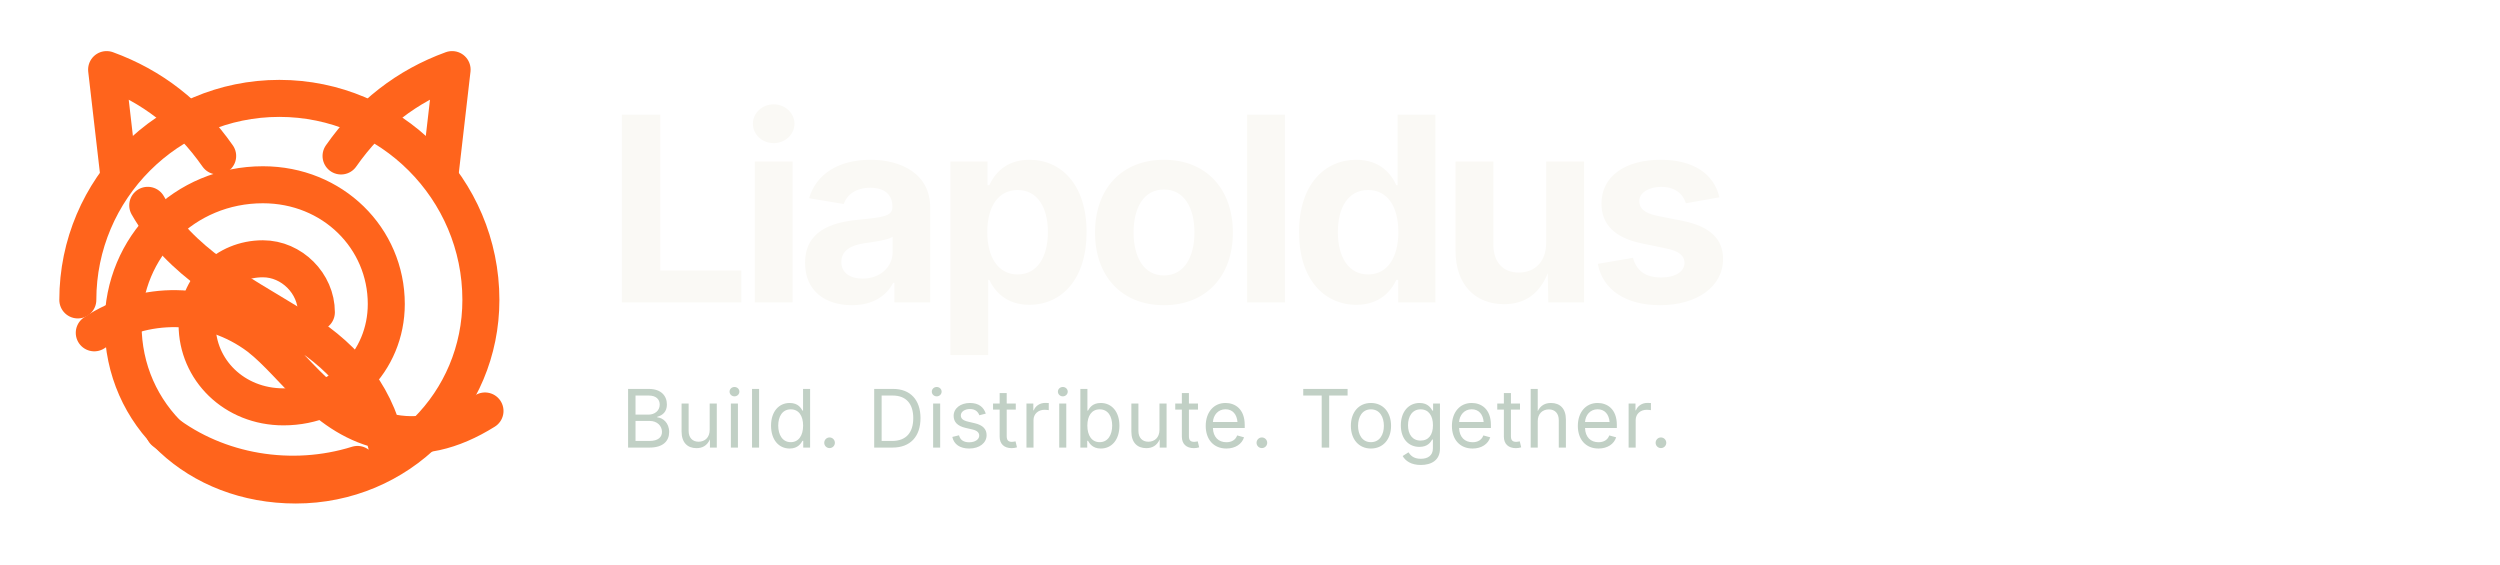
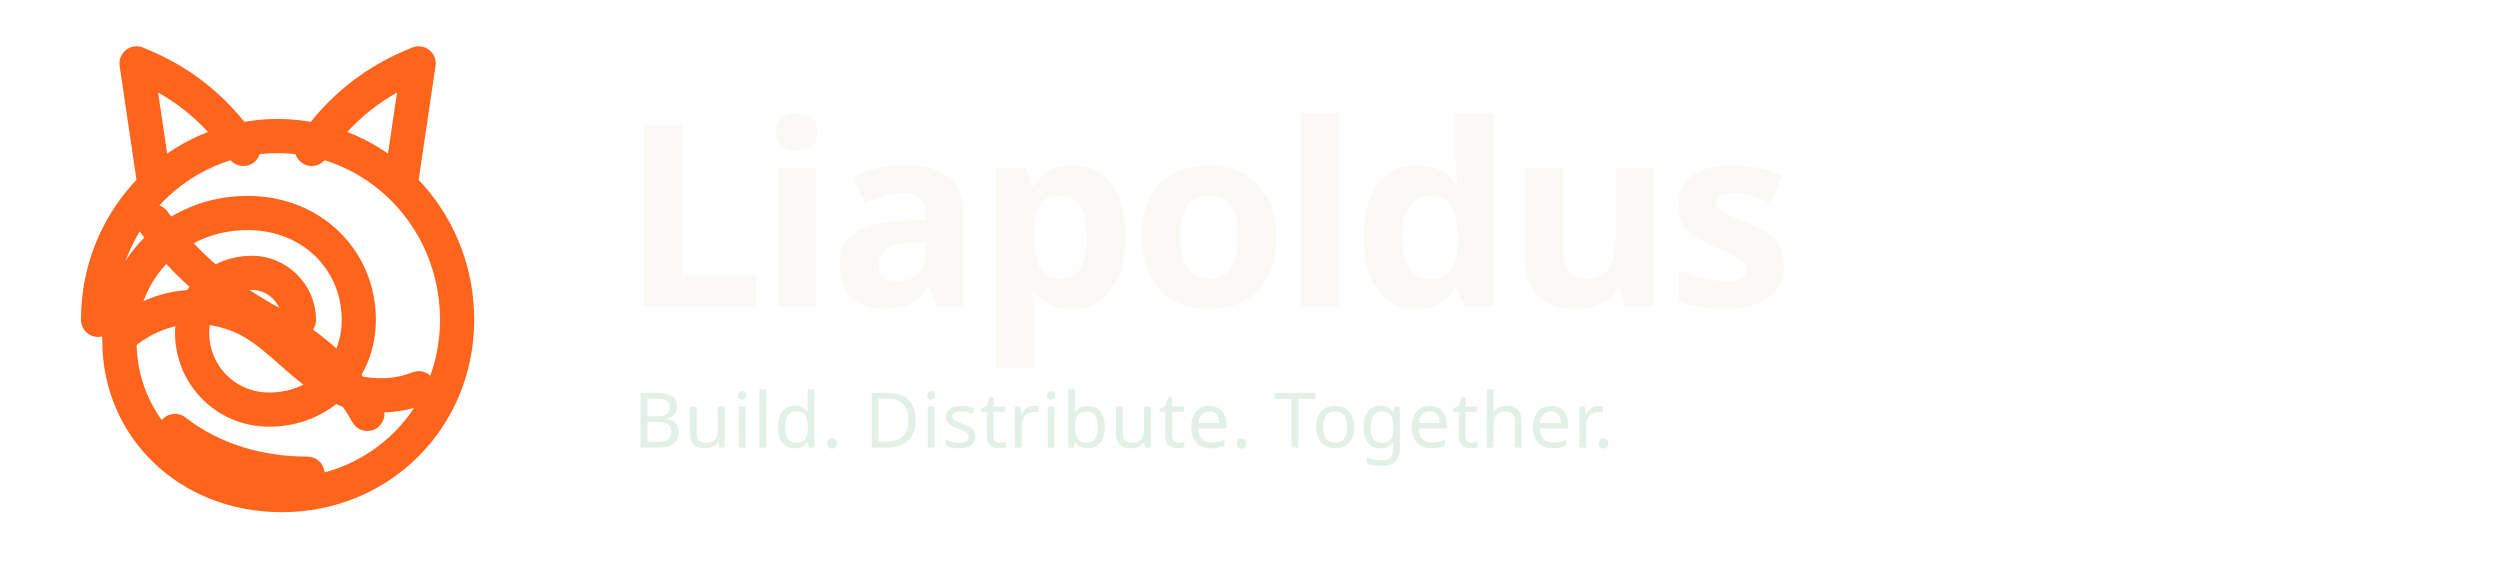
- <svg xmlns="http://www.w3.org/2000/svg" viewBox="0 0 620 140" fill="none">
-   <g transform="translate(4 4) scale(1.02)">
-     <path d="M25 39 22 13c11 4 20 11 27 21m54 5 3-26c-11 4-20 11-27 21" stroke="#FF641C" stroke-width="9" stroke-linecap="round" stroke-linejoin="round" />
-     <path d="M15 69c0-27 22-49 49-49s49 22 49 49c0 25-20 45-45 45-24 0-42-17-42-39 0-19 15-34 34-34 17 0 30 13 30 29 0 14-11 25-25 25-12 0-21-9-21-20 0-9 7-16 16-16 7 0 13 6 13 13" stroke="#FF641C" stroke-width="9" stroke-linecap="round" />
-     <path d="M19 77c12-8 28-8 40 1 9 7 16 20 31 23 8 2 16 0 24-5M32 46c8 14 22 21 35 29 12 7 20 16 23 29M36 101c13 10 31 13 47 8" stroke="#FF641C" stroke-width="9" stroke-linecap="round" />
+ <svg xmlns="http://www.w3.org/2000/svg" viewBox="0 0 620 140" role="img" aria-labelledby="title">
+   <g transform="translate(1 3) scale(1.06)">
+     <g fill="none" stroke="#FF641C" stroke-width="8" stroke-linecap="round" stroke-linejoin="round">
+       <path d="M35 39 31 12c10 4 18 10 25 20M93 39l4-27c-10 4-18 10-25 20" />
+       <path d="M22 72c0-24 19-43 42-43s42 19 42 43c0 23-18 41-41 41-22 0-38-16-38-36 0-17 13-30 30-30 15 0 26 11 26 25 0 12-9 21-21 21-10 0-18-8-18-18 0-8 6-14 14-14 6 0 11 5 11 11" />
+       <path d="M27 76c8-7 18-9 28-5 10 4 16 15 27 18 5 1 10 1 15-1M35 49c8 11 17 18 28 24 10 6 17 12 22 21M40 98c9 7 20 10 31 10" />
+     </g>
  </g>
-   <text x="150" y="75" fill="#FAF9F5" font-family="Inter, Manrope, Arial, sans-serif" font-size="64" font-weight="750" letter-spacing="-3">Liapoldus</text>
-   <text x="154" y="111" fill="#C1D0C5" font-family="Inter, Arial, sans-serif" font-size="20" letter-spacing=".4">Build. Distribute. Together.</text>
+   <text x="154" y="76" fill="#FAF9F5" font-family="Onest, sans-serif" font-size="63" font-weight="750" letter-spacing="-1.6">Liapoldus</text>
+   <text x="157" y="111" fill="#E3F0E7" font-family="Onest, sans-serif" font-size="19" font-weight="450" letter-spacing=".25">Build. Distribute. Together.</text>
</svg>
